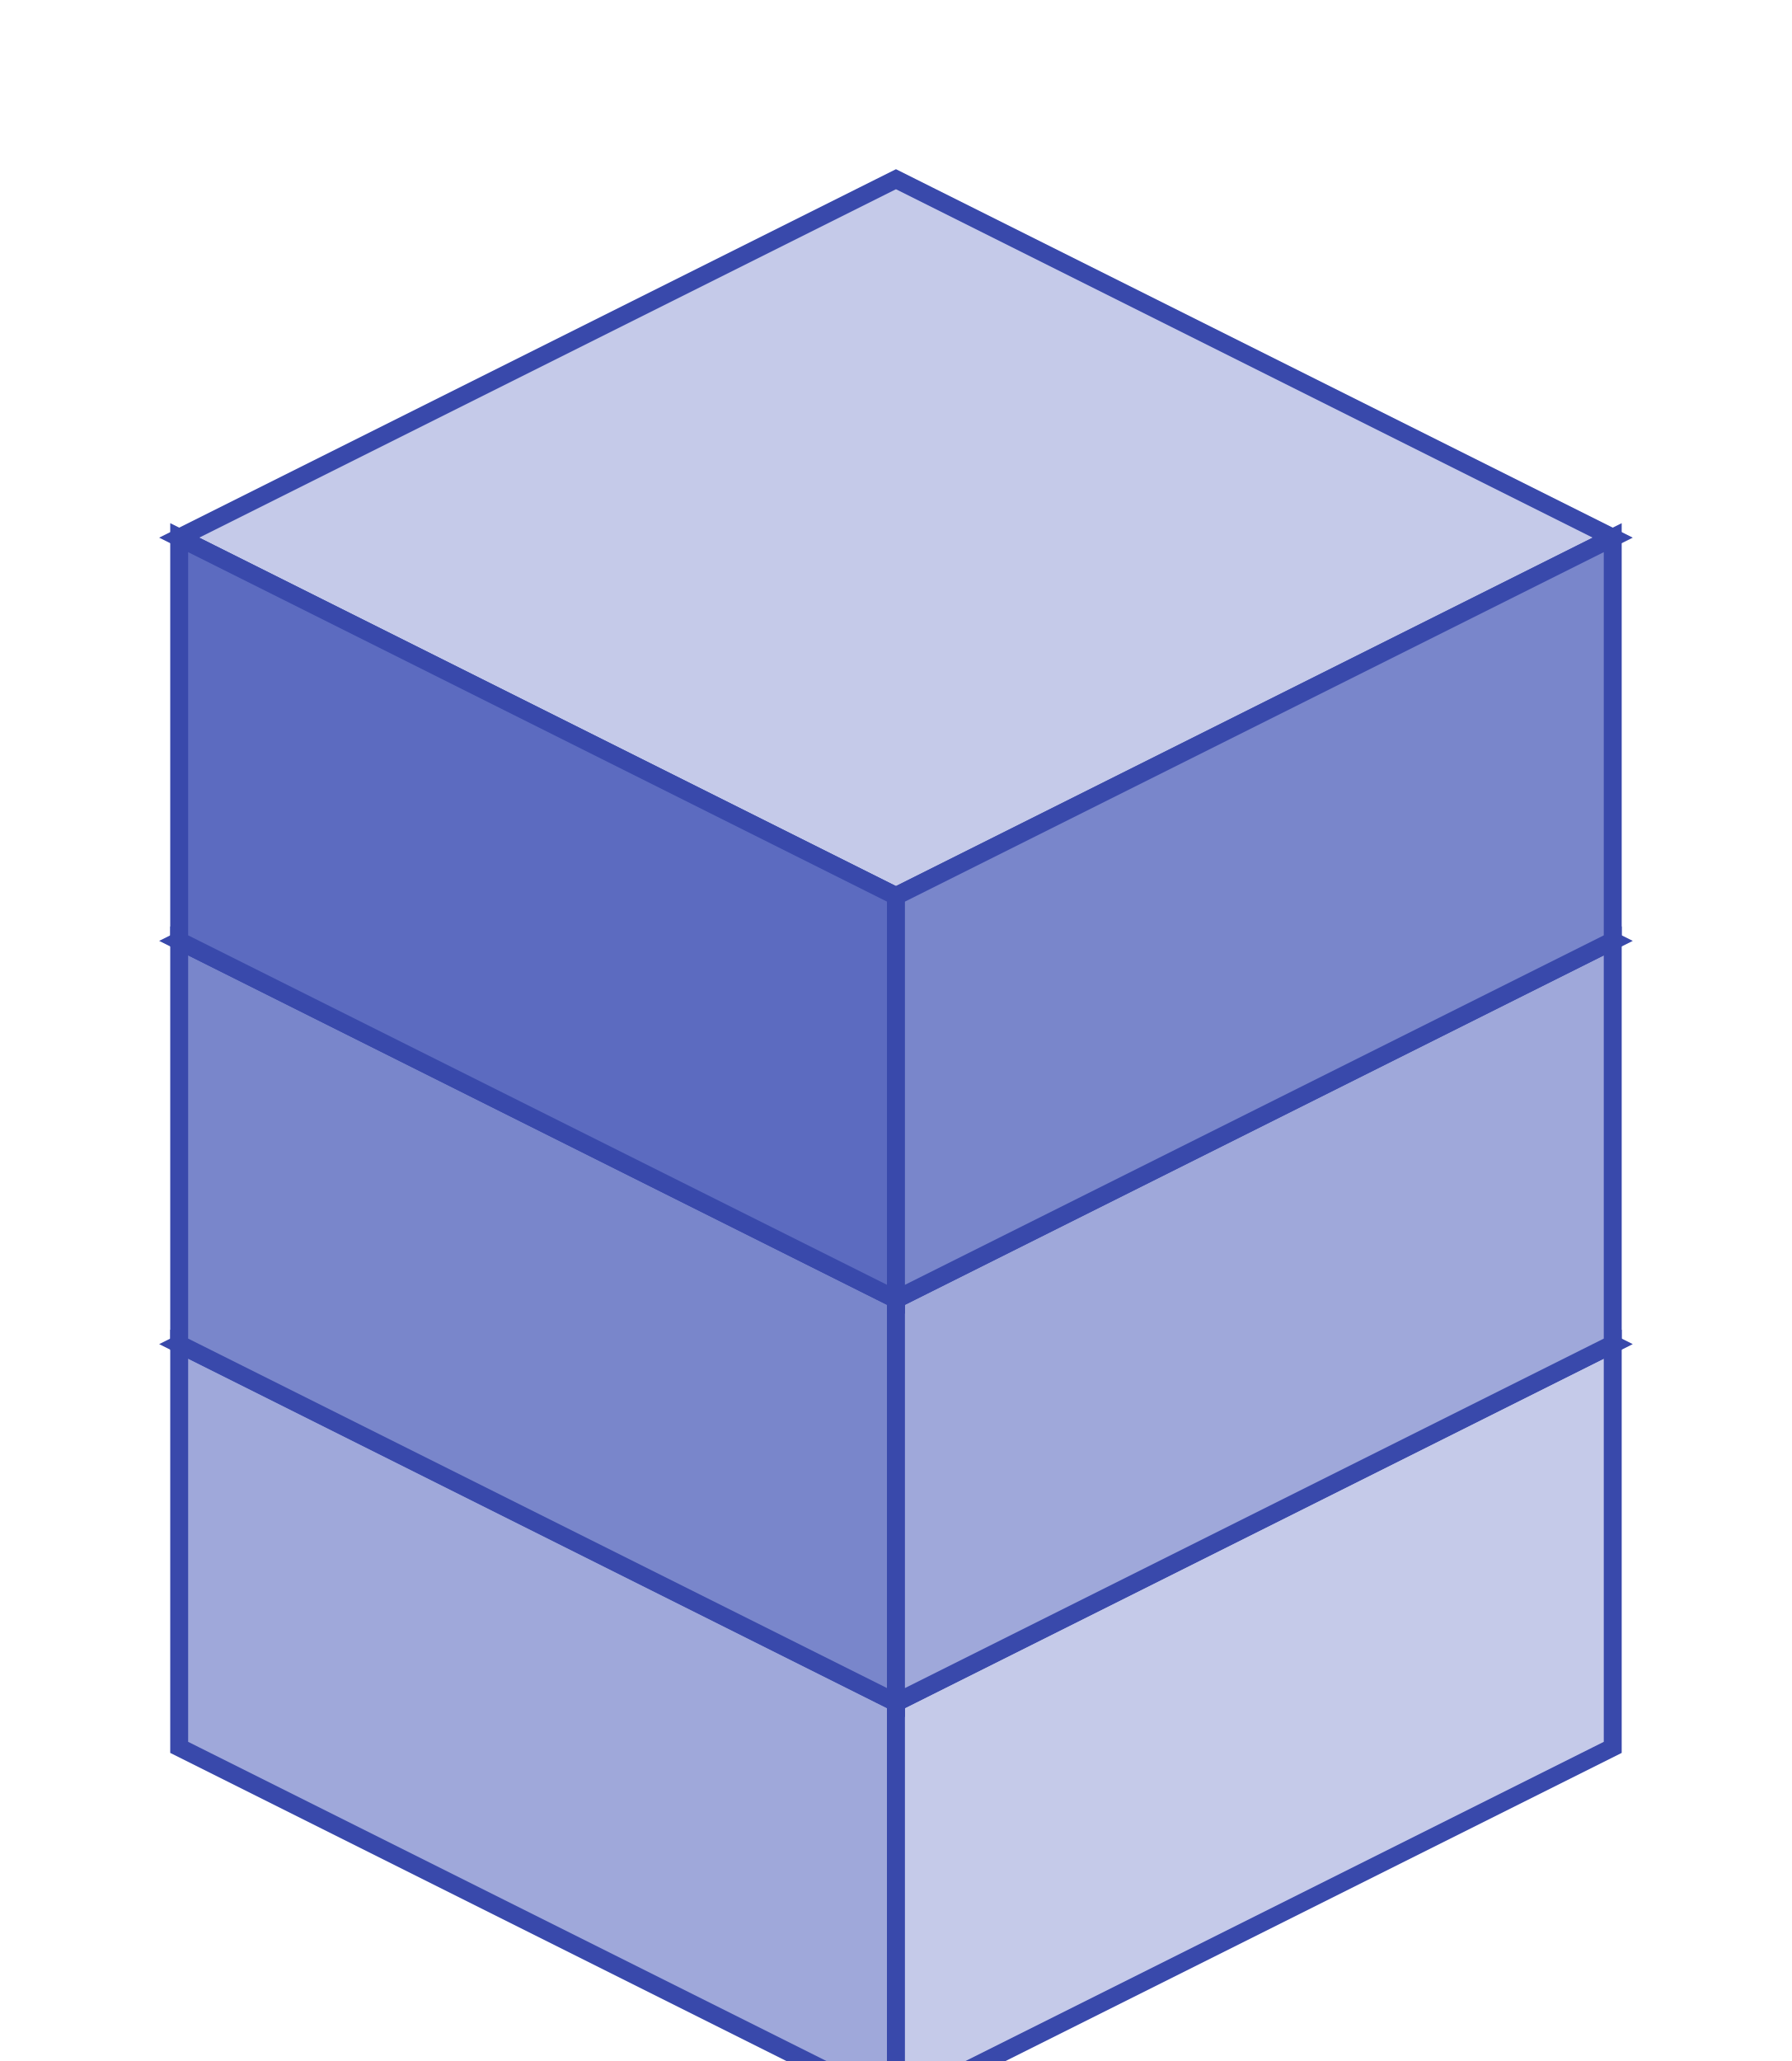
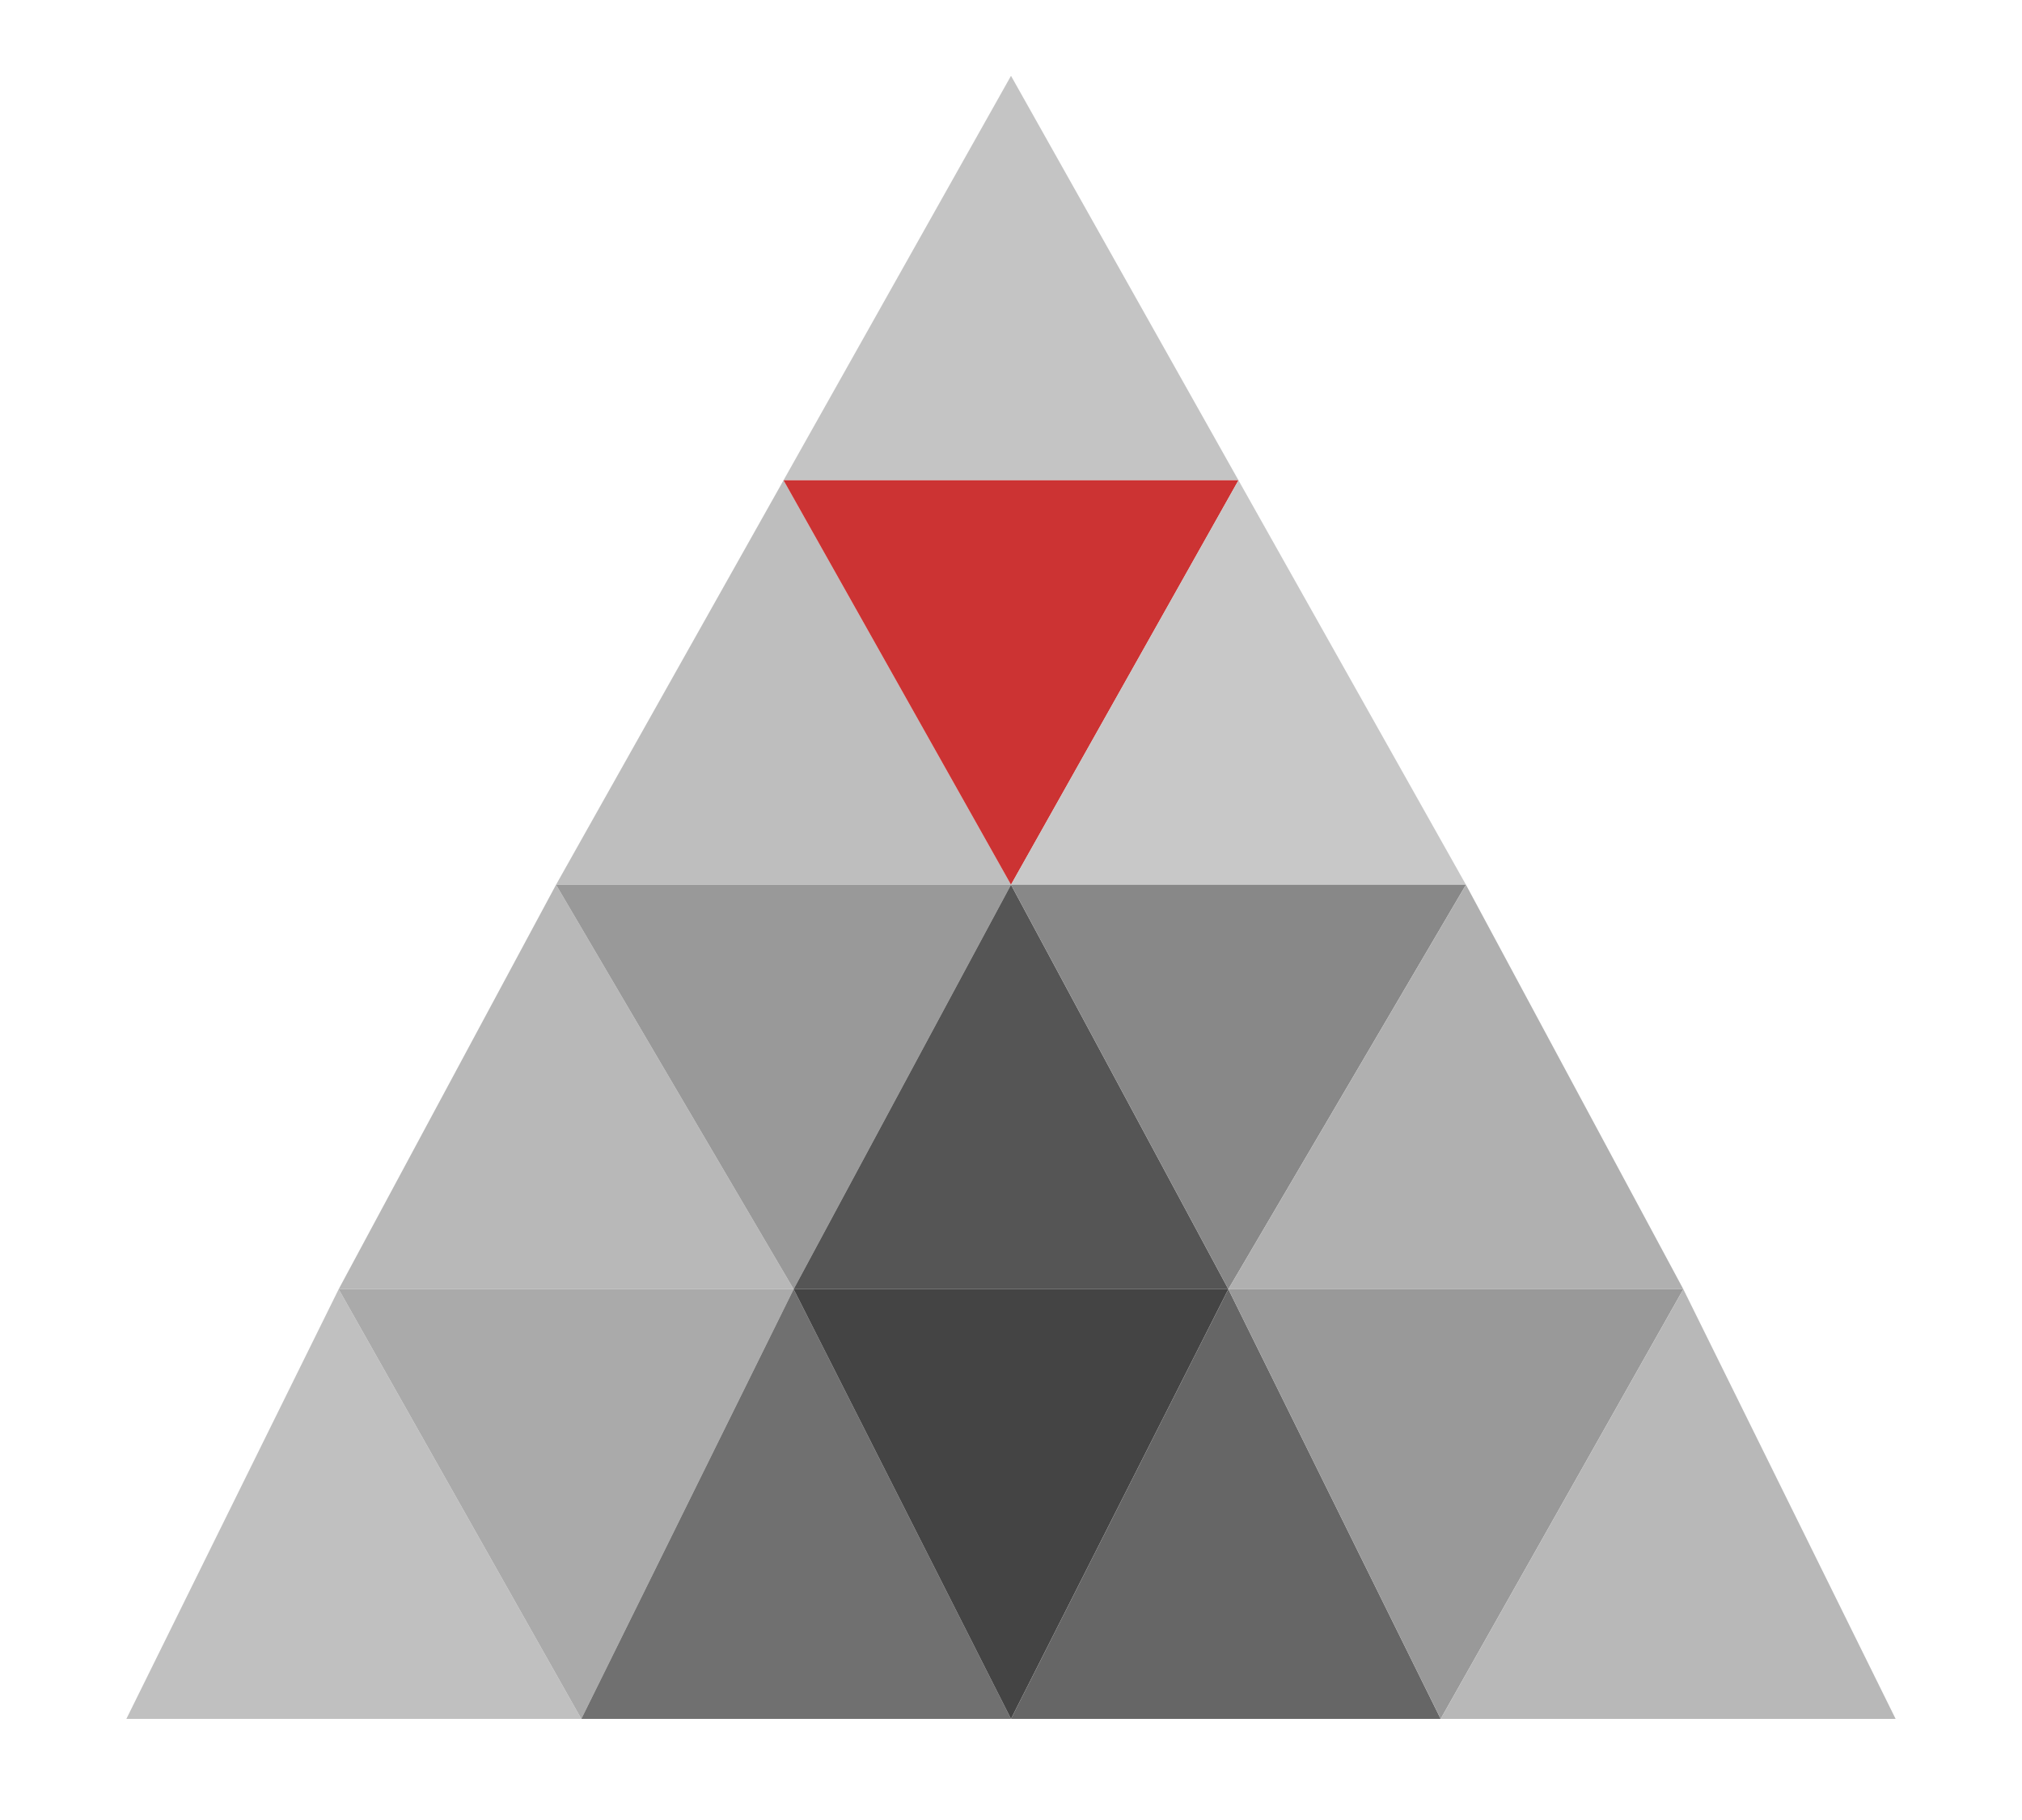
- <svg xmlns="http://www.w3.org/2000/svg" viewBox="0 0 200 230" role="img" aria-label="Dandori logo">
-   <g transform="translate(0, 90)">
-     <polygon points="100,20 180,60 100,100 20,60" fill="#e8eaf6" stroke="#3949ab" stroke-width="2" />
-     <polygon points="20,60 100,100 100,145 20,105" fill="#9fa8da" stroke="#3949ab" stroke-width="2" />
-     <polygon points="180,60 100,100 100,145 180,105" fill="#c5cae9" stroke="#3949ab" stroke-width="2" />
-   </g>
-   <g transform="translate(0, 45)">
-     <polygon points="100,20 180,60 100,100 20,60" fill="#e8eaf6" stroke="#3949ab" stroke-width="2" />
-     <polygon points="20,60 100,100 100,145 20,105" fill="#7986cb" stroke="#3949ab" stroke-width="2" />
-     <polygon points="180,60 100,100 100,145 180,105" fill="#9fa8da" stroke="#3949ab" stroke-width="2" />
-   </g>
-   <g transform="translate(0, 0)">
-     <polygon points="100,20 180,60 100,100 20,60" fill="#c5cae9" stroke="#3949ab" stroke-width="2" />
-     <polygon points="20,60 100,100 100,145 20,105" fill="#5c6bc0" stroke="#3949ab" stroke-width="2" />
-     <polygon points="180,60 100,100 100,145 180,105" fill="#7986cb" stroke="#3949ab" stroke-width="2" />
-   </g>
+ <svg xmlns="http://www.w3.org/2000/svg" viewBox="0 0 400 360" role="img" aria-label="Dandori logo">
+   <polygon points="200,15 155,95 245,95" fill="#c4c4c4" />
+   <polygon points="155,95 110,175 200,175" fill="#bebebe" />
+   <polygon points="155,95 245,95 200,175" fill="#cc3333" />
+   <polygon points="245,95 200,175 290,175" fill="#c8c8c8" />
+   <polygon points="110,175 67,255 157,255" fill="#b8b8b8" />
+   <polygon points="110,175 200,175 157,255" fill="#999999" />
+   <polygon points="200,175 157,255 243,255" fill="#555555" />
+   <polygon points="200,175 290,175 243,255" fill="#888888" />
+   <polygon points="290,175 243,255 333,255" fill="#b0b0b0" />
+   <polygon points="67,255 25,340 115,340" fill="#c0c0c0" />
+   <polygon points="67,255 157,255 115,340" fill="#aaaaaa" />
+   <polygon points="157,255 115,340 200,340" fill="#707070" />
+   <polygon points="157,255 243,255 200,340" fill="#444444" />
+   <polygon points="243,255 200,340 285,340" fill="#666666" />
+   <polygon points="243,255 333,255 285,340" fill="#999999" />
+   <polygon points="333,255 285,340 375,340" fill="#b8b8b8" />
</svg>
